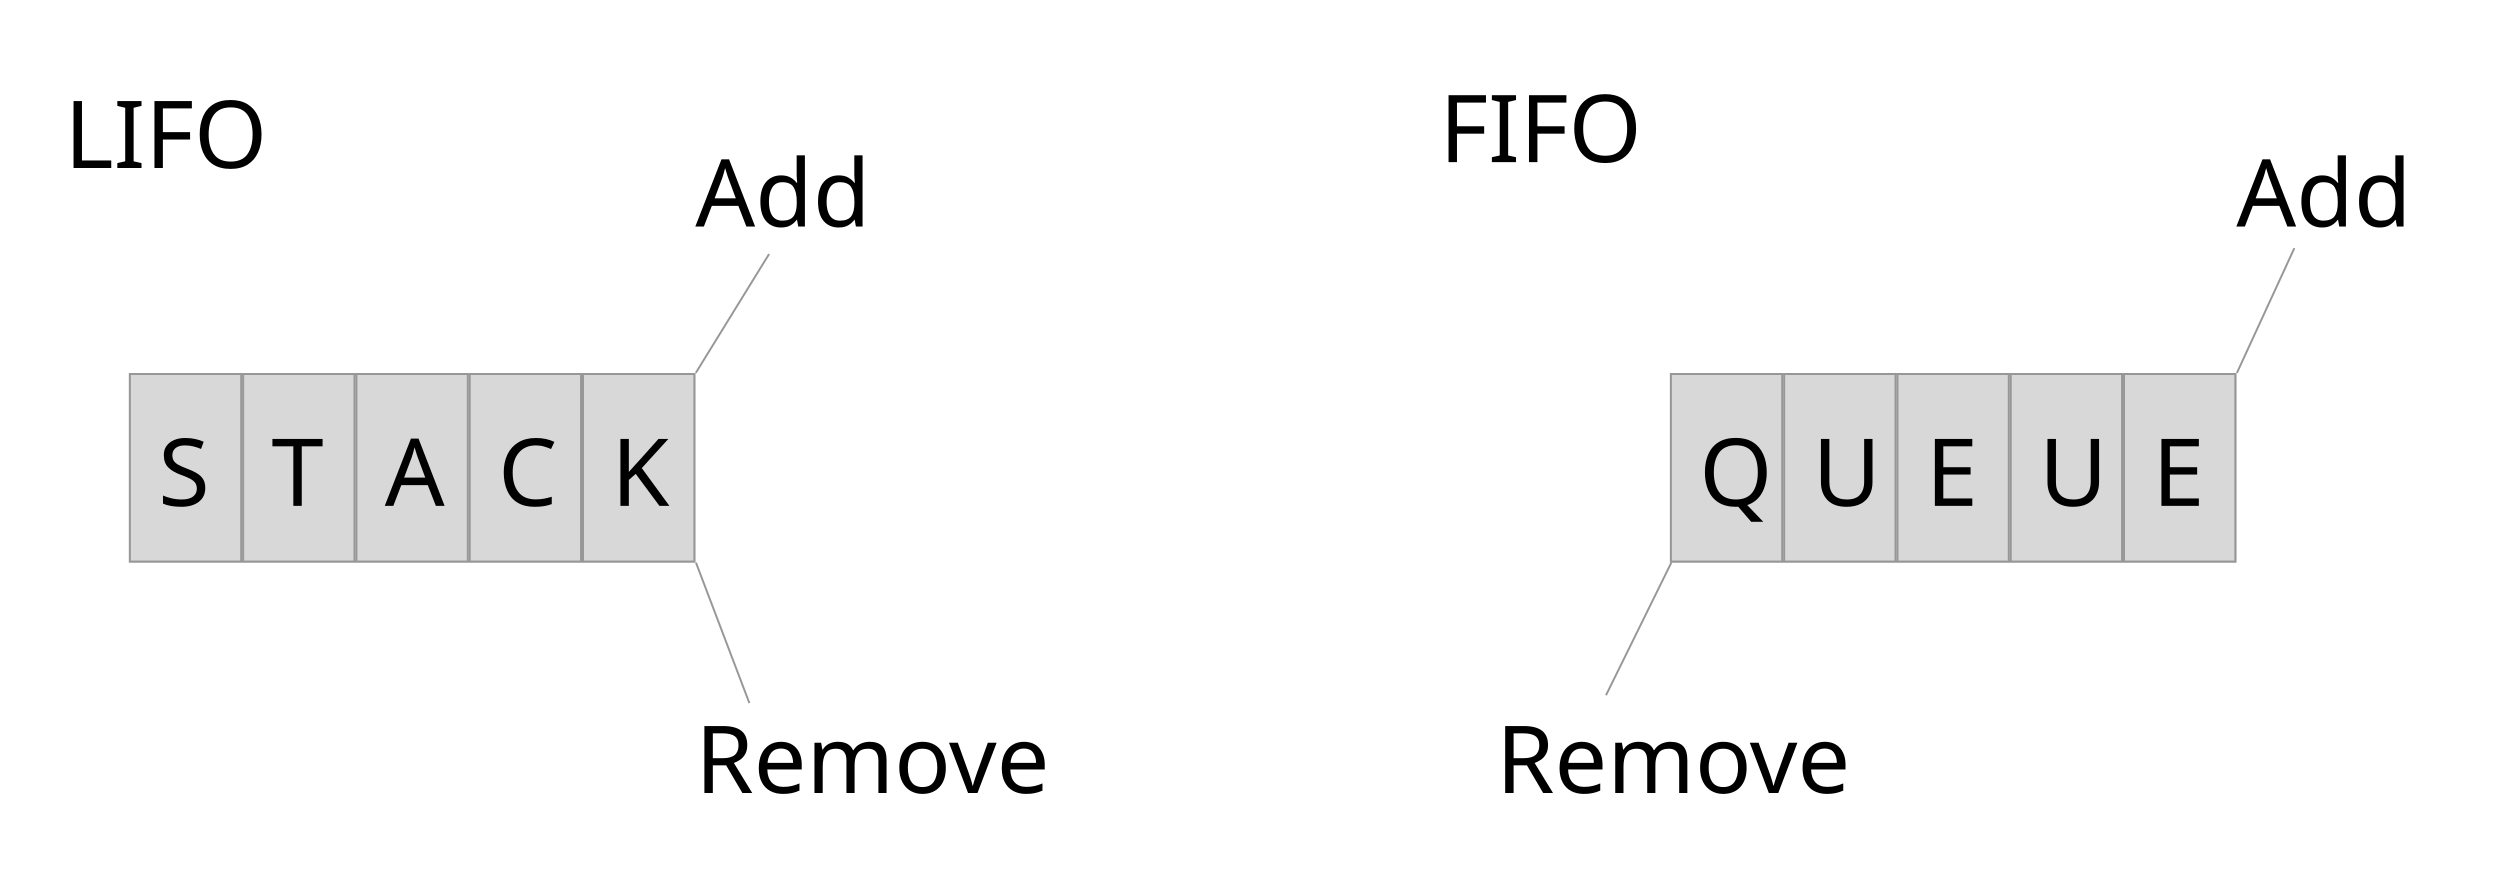
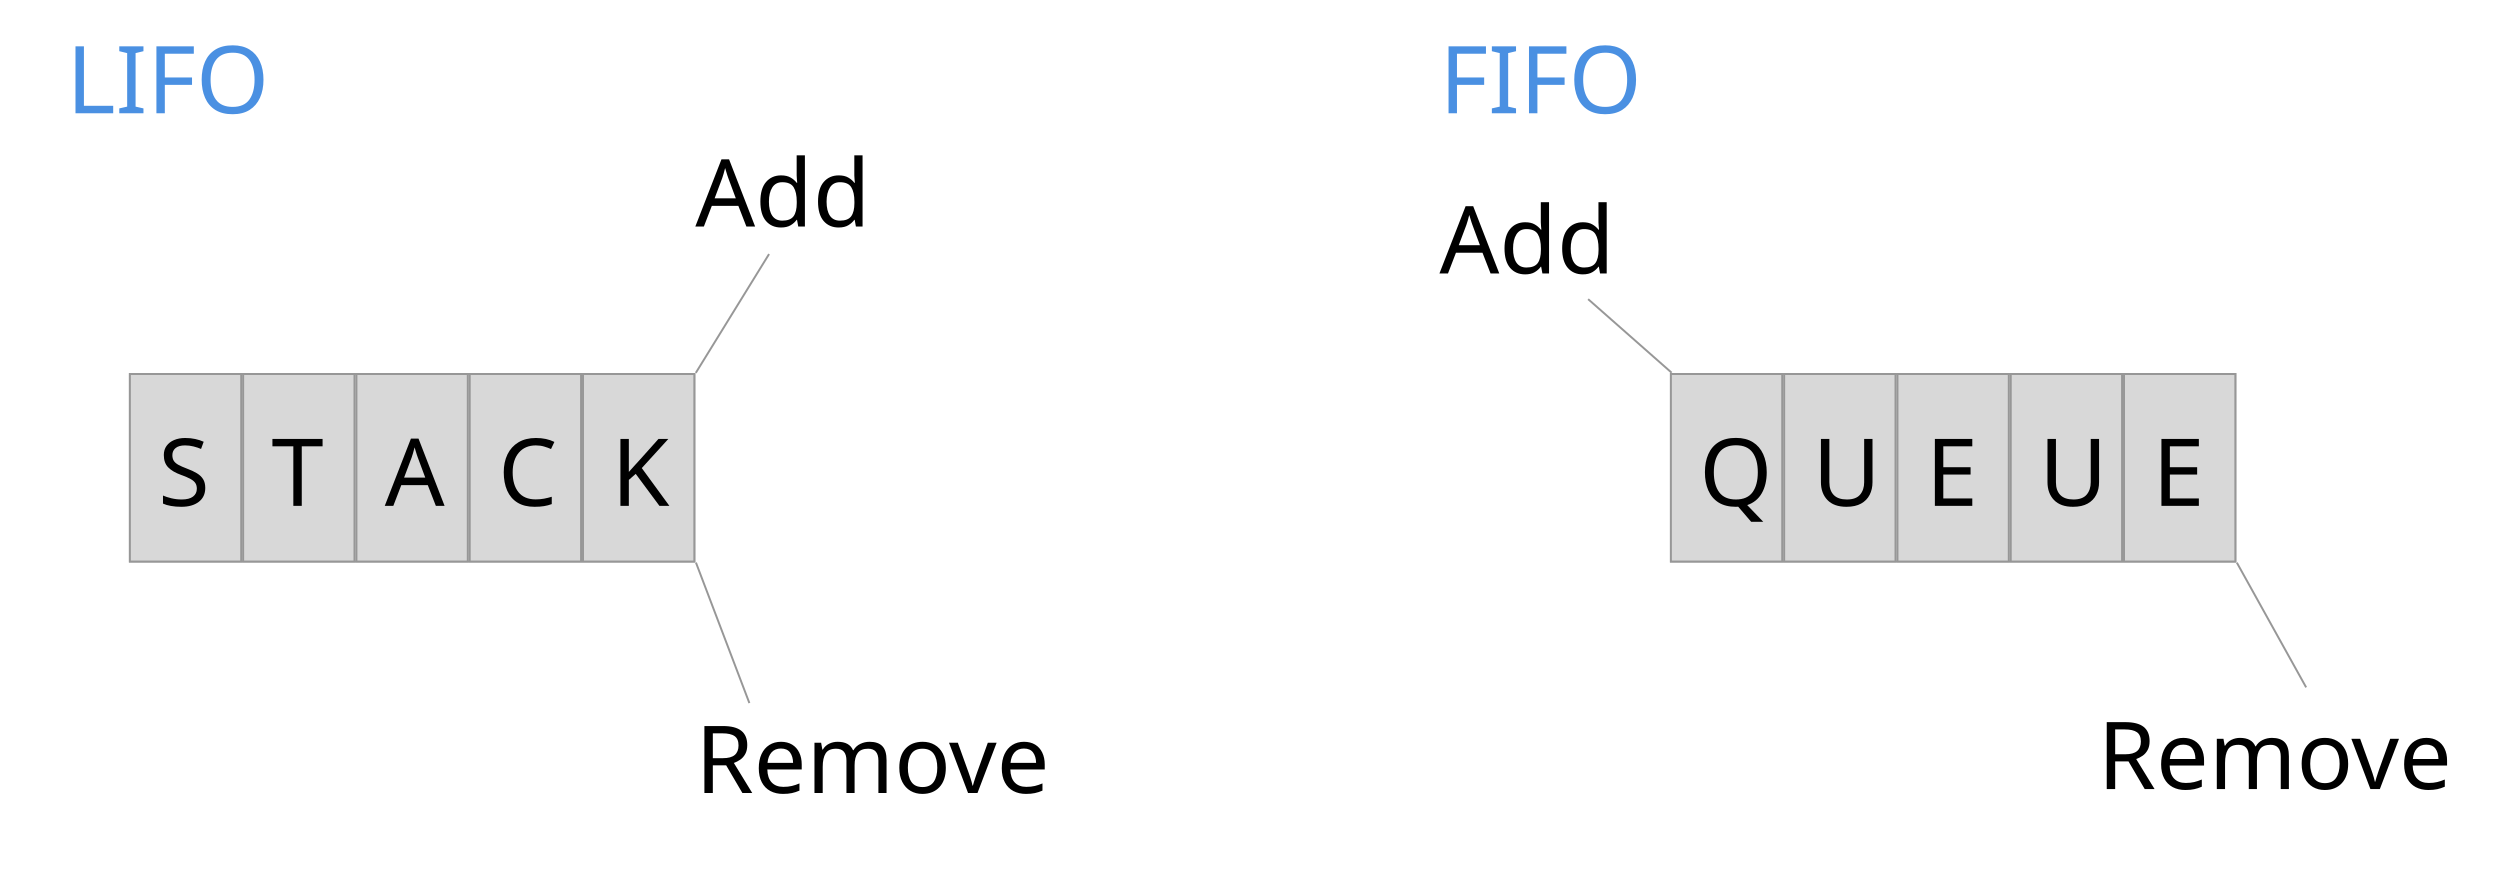
<svg xmlns="http://www.w3.org/2000/svg" width="1280px" height="454px" viewBox="0 0 1280 454" version="1.1">
  <defs />
  <g id="stacks_queues" stroke="none" stroke-width="1" fill="none" fill-rule="evenodd">
-     <g id="LIFO" transform="translate(33, 40)">
-       <rect id="Rectangle" stroke="#979797" fill="#D8D8D8" x="33.5" y="151.5" width="289" height="96" />
+     <g id="LIFO" transform="translate(34, 12)">
+       <rect id="Rectangle" stroke="#979797" fill="#D8D8D8" x="32.5" y="179.5" width="289" height="96" />
      <text id="Remove" font-family="SFMono-Regular, SF Mono" font-size="48" font-weight="normal" fill="#000000">
-         <tspan x="323" y="366">Remove</tspan>
+         <tspan x="322" y="394">Remove</tspan>
      </text>
      <text id="Add" font-family="SFMono-Regular, SF Mono" font-size="48" font-weight="normal" fill="#000000">
-         <tspan x="323" y="76">Add</tspan>
+         <tspan x="322" y="104">Add</tspan>
      </text>
-       <rect id="Rectangle-2-Copy" stroke="#979797" fill="#D8D8D8" x="33.5" y="151.5" width="57" height="96" />
-       <rect id="Rectangle-2-Copy-2" stroke="#979797" fill="#D8D8D8" x="91.5" y="151.5" width="57" height="96" />
-       <rect id="Rectangle-2-Copy-3" stroke="#979797" fill="#D8D8D8" x="149.5" y="151.5" width="57" height="96" />
-       <rect id="Rectangle-2-Copy-4" stroke="#979797" fill="#D8D8D8" x="207.5" y="151.5" width="57" height="96" />
-       <rect id="Rectangle-2-Copy-5" stroke="#979797" fill="#D8D8D8" x="265.5" y="151.5" width="57" height="96" />
+       <rect id="Rectangle-2-Copy" stroke="#979797" fill="#D8D8D8" x="32.5" y="179.5" width="57" height="96" />
+       <rect id="Rectangle-2-Copy-2" stroke="#979797" fill="#D8D8D8" x="90.5" y="179.5" width="57" height="96" />
+       <rect id="Rectangle-2-Copy-3" stroke="#979797" fill="#D8D8D8" x="148.5" y="179.5" width="57" height="96" />
+       <rect id="Rectangle-2-Copy-4" stroke="#979797" fill="#D8D8D8" x="206.5" y="179.5" width="57" height="96" />
+       <rect id="Rectangle-2-Copy-5" stroke="#979797" fill="#D8D8D8" x="264.5" y="179.5" width="57" height="96" />
      <text id="S" font-family="SFMono-Regular, SF Mono" font-size="48" font-weight="normal" fill="#000000">
-         <tspan x="48" y="219">S</tspan>
+         <tspan x="47" y="247">S</tspan>
      </text>
      <text id="T" font-family="SFMono-Regular, SF Mono" font-size="48" font-weight="normal" fill="#000000">
-         <tspan x="106" y="219">T</tspan>
+         <tspan x="105" y="247">T</tspan>
      </text>
      <text id="A" font-family="SFMono-Regular, SF Mono" font-size="48" font-weight="normal" fill="#000000">
-         <tspan x="164" y="219">A</tspan>
+         <tspan x="163" y="247">A</tspan>
      </text>
      <text id="C" font-family="SFMono-Regular, SF Mono" font-size="48" font-weight="normal" fill="#000000">
-         <tspan x="222" y="219">C</tspan>
+         <tspan x="221" y="247">C</tspan>
      </text>
      <text id="K" font-family="SFMono-Regular, SF Mono" font-size="48" font-weight="normal" fill="#000000">
-         <tspan x="280" y="219">K</tspan>
+         <tspan x="279" y="247">K</tspan>
      </text>
-       <text font-family="SFMono-Regular, SF Mono" font-size="48" font-weight="normal" fill="#000000">
+       <text font-family="SFMono-Regular, SF Mono" font-size="48" font-weight="normal" fill="#4A90E2">
        <tspan x="0" y="46">LIFO</tspan>
      </text>
-       <path d="M323.5,248.5 L350.5,319.5" id="Line-2" stroke="#979797" stroke-linecap="square" />
-       <path d="M323.5,150.5 L360.5,90.5" id="Line-3" stroke="#979797" stroke-linecap="square" />
+       <path d="M322.5,276.5 L349.5,347.5" id="Line-2" stroke="#979797" stroke-linecap="square" />
+       <path d="M322.5,178.5 L359.5,118.5" id="Line-3" stroke="#979797" stroke-linecap="square" />
    </g>
-     <g id="FIFO" transform="translate(737, 37)">
-       <rect id="Rectangle" stroke="#979797" fill="#D8D8D8" x="118.5" y="154.5" width="289" height="96" />
+     <g id="FIFO" transform="translate(737, 12)">
+       <rect id="Rectangle" stroke="#979797" fill="#D8D8D8" x="118.5" y="179.5" width="289" height="96" />
      <text id="Remove" font-family="SFMono-Regular, SF Mono" font-size="48" font-weight="normal" fill="#000000">
-         <tspan x="29" y="369">Remove</tspan>
+         <tspan x="337" y="392">Remove</tspan>
      </text>
      <text id="Add" font-family="SFMono-Regular, SF Mono" font-size="48" font-weight="normal" fill="#000000">
-         <tspan x="408" y="79">Add</tspan>
+         <tspan x="0" y="128">Add</tspan>
      </text>
-       <rect id="Rectangle-2-Copy" stroke="#979797" fill="#D8D8D8" x="118.5" y="154.5" width="57" height="96" />
-       <rect id="Rectangle-2-Copy-2" stroke="#979797" fill="#D8D8D8" x="176.5" y="154.5" width="57" height="96" />
-       <rect id="Rectangle-2-Copy-3" stroke="#979797" fill="#D8D8D8" x="234.5" y="154.5" width="57" height="96" />
-       <rect id="Rectangle-2-Copy-4" stroke="#979797" fill="#D8D8D8" x="292.5" y="154.5" width="57" height="96" />
-       <rect id="Rectangle-2-Copy-5" stroke="#979797" fill="#D8D8D8" x="350.5" y="154.5" width="57" height="96" />
+       <rect id="Rectangle-2-Copy" stroke="#979797" fill="#D8D8D8" x="118.5" y="179.5" width="57" height="96" />
+       <rect id="Rectangle-2-Copy-2" stroke="#979797" fill="#D8D8D8" x="176.5" y="179.5" width="57" height="96" />
+       <rect id="Rectangle-2-Copy-3" stroke="#979797" fill="#D8D8D8" x="234.5" y="179.5" width="57" height="96" />
+       <rect id="Rectangle-2-Copy-4" stroke="#979797" fill="#D8D8D8" x="292.5" y="179.5" width="57" height="96" />
+       <rect id="Rectangle-2-Copy-5" stroke="#979797" fill="#D8D8D8" x="350.5" y="179.5" width="57" height="96" />
      <text id="Q" font-family="SFMono-Regular, SF Mono" font-size="48" font-weight="normal" fill="#000000">
-         <tspan x="133" y="222">Q</tspan>
+         <tspan x="133" y="247">Q</tspan>
      </text>
      <text id="U" font-family="SFMono-Regular, SF Mono" font-size="48" font-weight="normal" fill="#000000">
-         <tspan x="191" y="222">U</tspan>
+         <tspan x="191" y="247">U</tspan>
      </text>
      <text id="E" font-family="SFMono-Regular, SF Mono" font-size="48" font-weight="normal" fill="#000000">
-         <tspan x="249" y="222">E</tspan>
+         <tspan x="249" y="247">E</tspan>
      </text>
      <text id="U" font-family="SFMono-Regular, SF Mono" font-size="48" font-weight="normal" fill="#000000">
-         <tspan x="307" y="222">U</tspan>
+         <tspan x="307" y="247">U</tspan>
      </text>
      <text id="E" font-family="SFMono-Regular, SF Mono" font-size="48" font-weight="normal" fill="#000000">
-         <tspan x="365" y="222">E</tspan>
+         <tspan x="365" y="247">E</tspan>
      </text>
-       <text font-family="SFMono-Regular, SF Mono" font-size="48" font-weight="normal" fill="#000000">
+       <text font-family="SFMono-Regular, SF Mono" font-size="48" font-weight="normal" fill="#4A90E2">
        <tspan x="0" y="46">FIFO</tspan>
      </text>
-       <path d="M408.5,153.5 L437.5,90.5" id="Line" stroke="#979797" stroke-linecap="square" />
-       <path d="M118.5,251.5 L85.5,318.5" id="Line-4" stroke="#979797" stroke-linecap="square" />
+       <path d="M118.5,178.5 L76.5,141.5" id="Line" stroke="#979797" stroke-linecap="square" />
+       <path d="M408.5,276.5 L443.5,339.5" id="Line-4" stroke="#979797" stroke-linecap="square" />
    </g>
  </g>
</svg>
